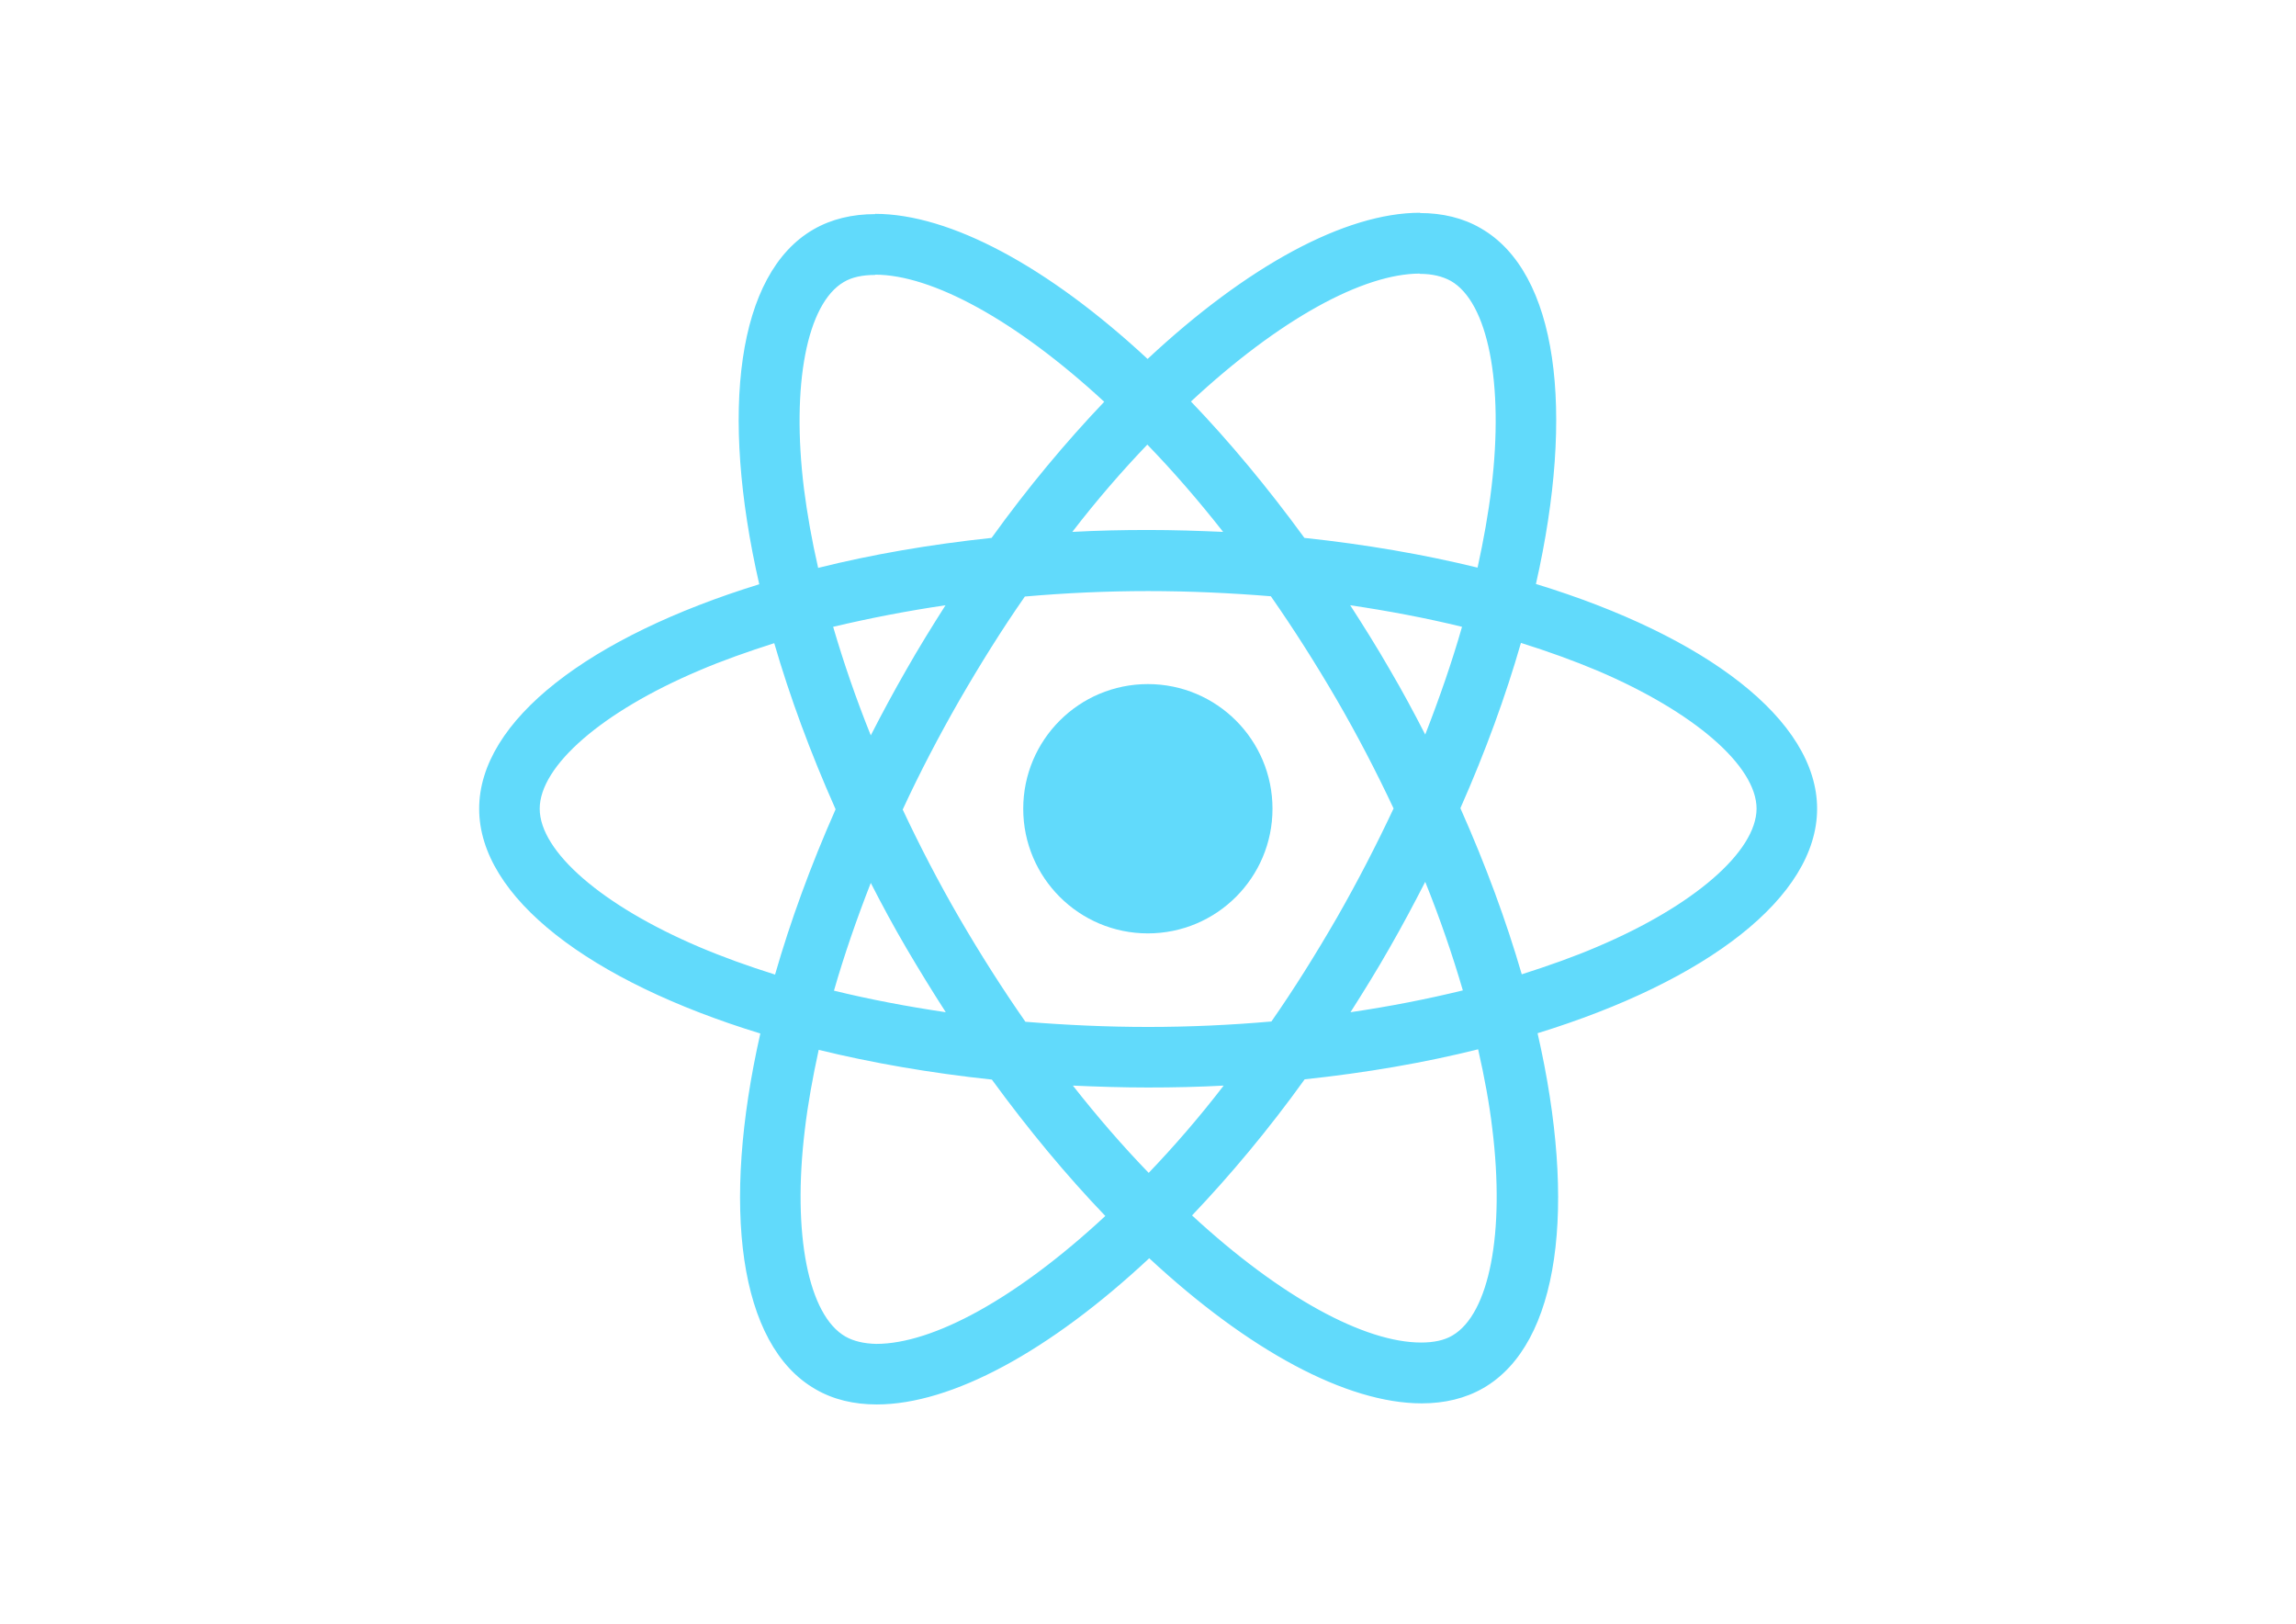
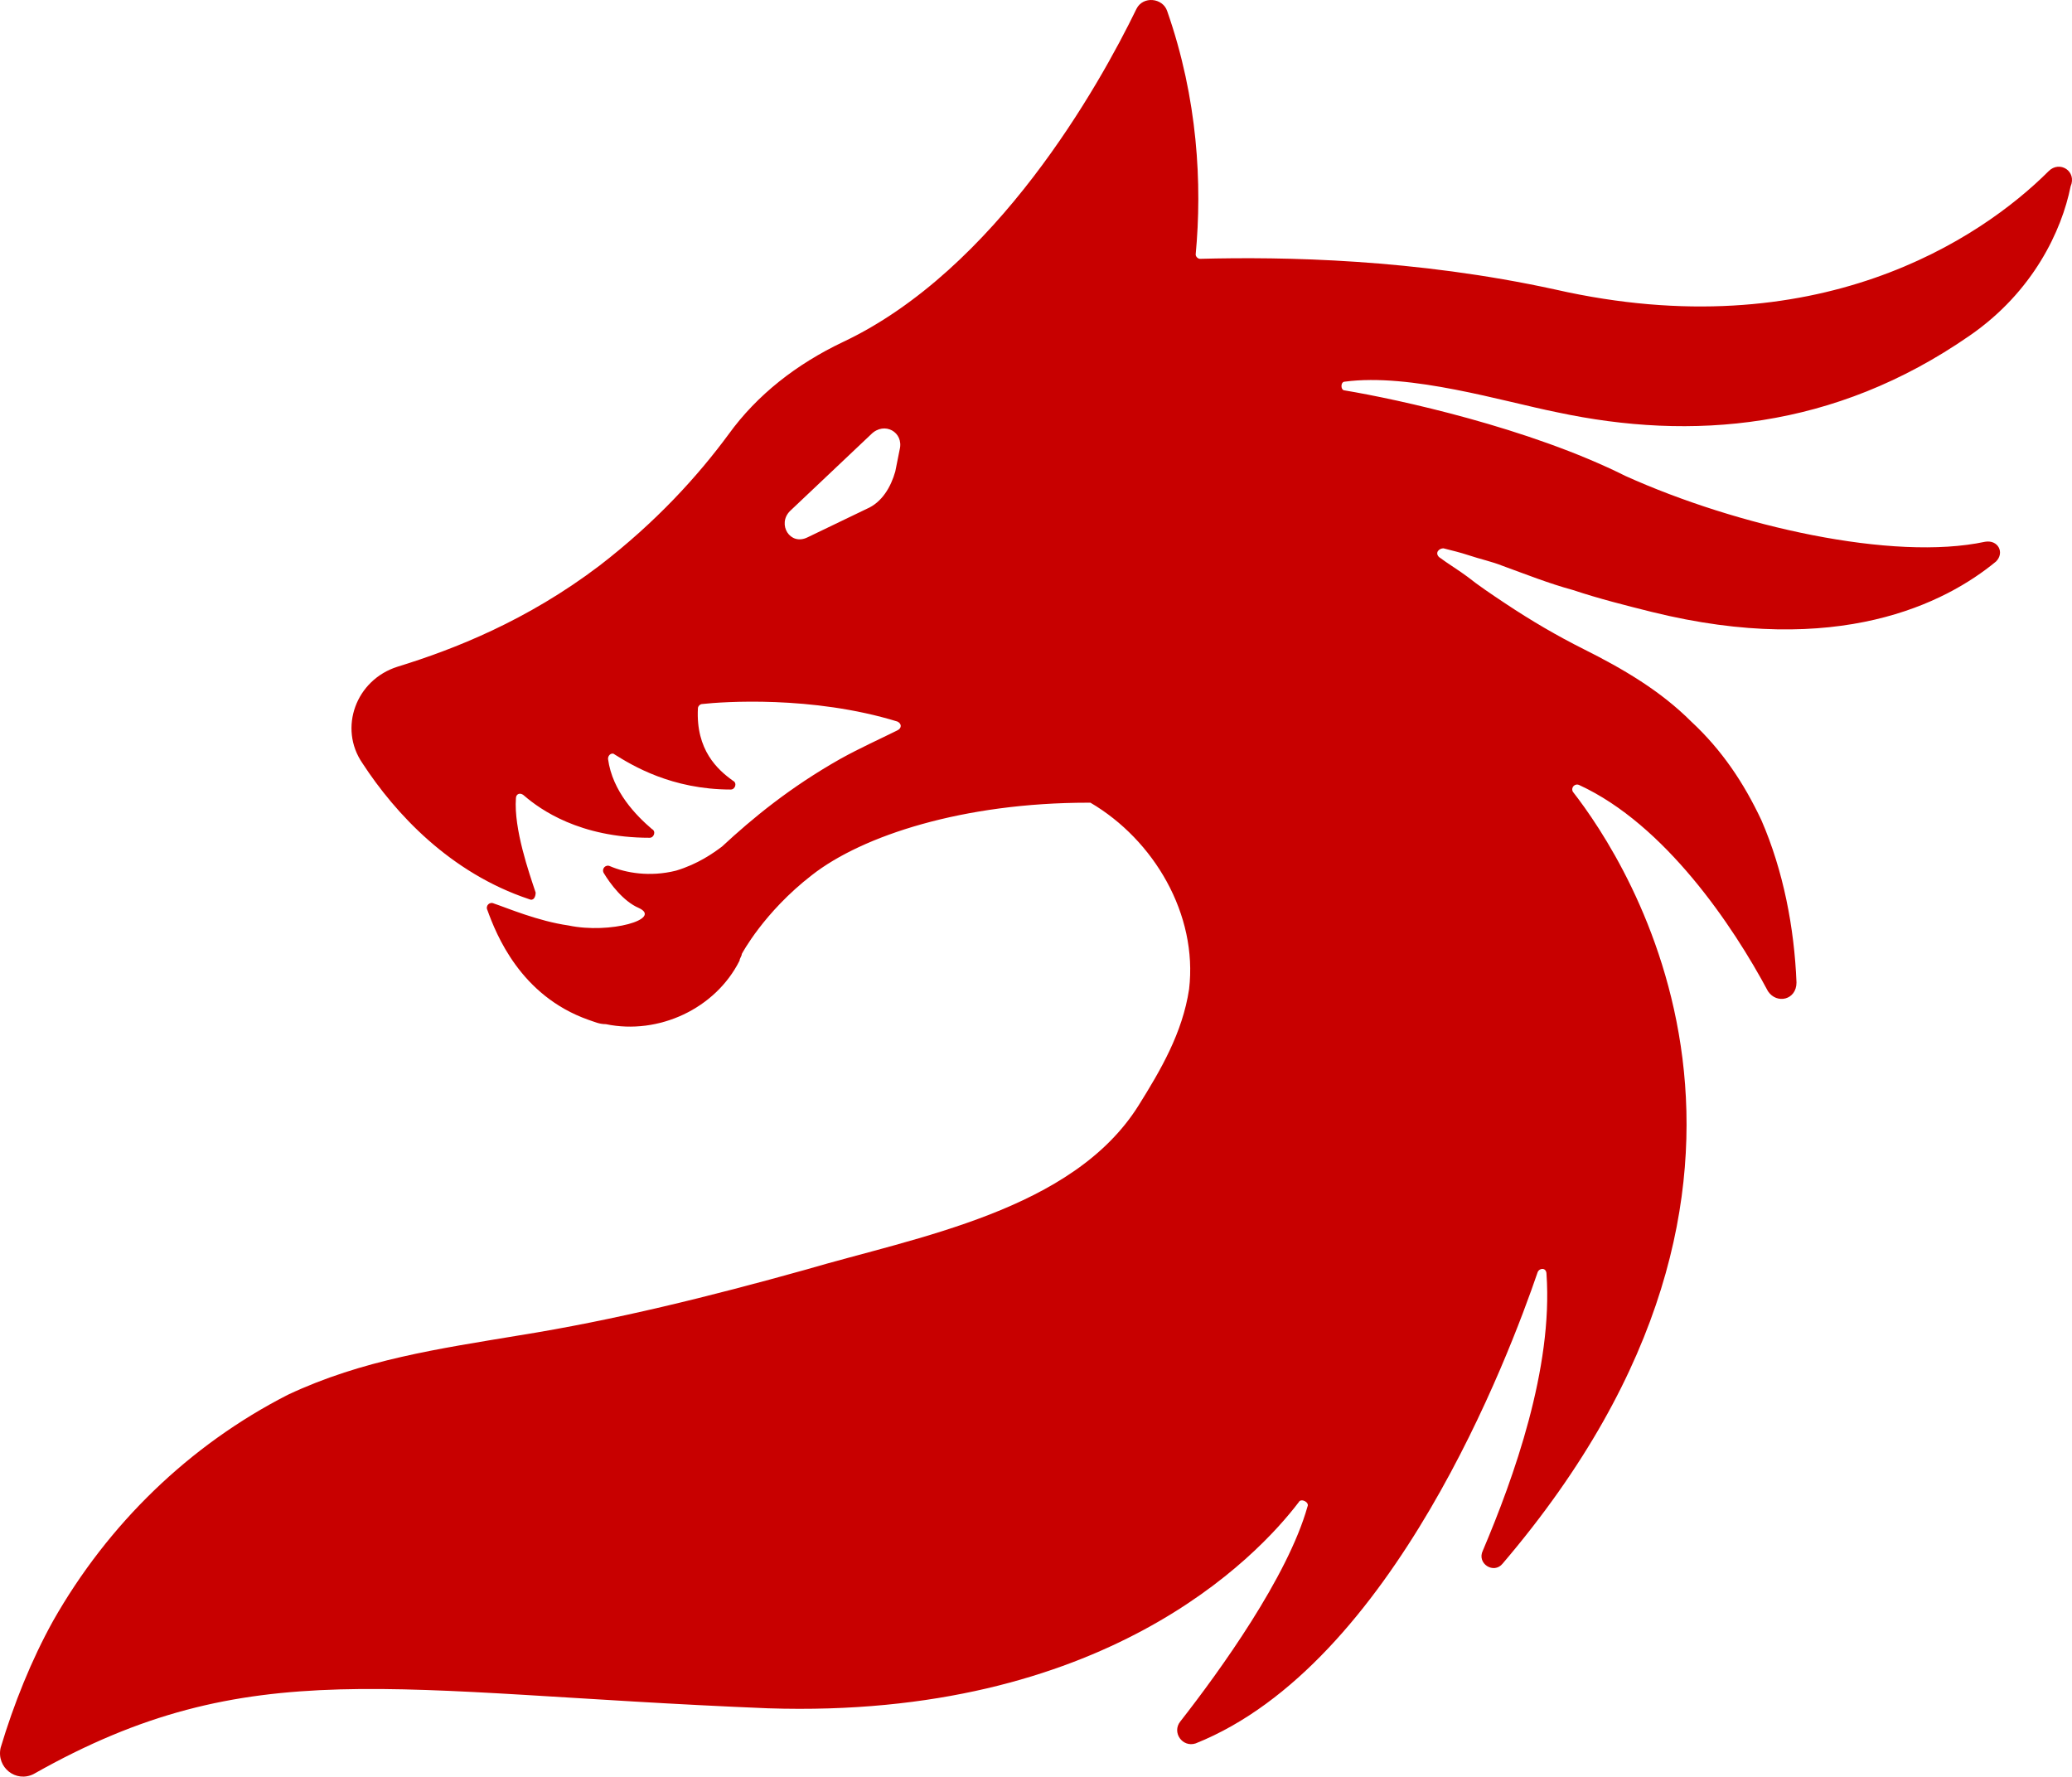
- <svg xmlns="http://www.w3.org/2000/svg" viewBox="0 0 841.9 595.3">
-   <g fill="#61DAFB">
-     <path d="M666.3 296.5c0-32.5-40.7-63.3-103.1-82.4 14.4-63.6 8-114.2-20.2-130.4-6.5-3.8-14.1-5.6-22.4-5.6v22.3c4.6 0 8.3.9 11.4 2.6 13.6 7.8 19.5 37.5 14.9 75.7-1.1 9.4-2.9 19.3-5.1 29.4-19.6-4.8-41-8.5-63.5-10.9-13.5-18.5-27.5-35.3-41.6-50 32.6-30.3 63.2-46.9 84-46.9V78c-27.5 0-63.5 19.6-99.9 53.6-36.4-33.8-72.4-53.2-99.9-53.2v22.3c20.7 0 51.4 16.5 84 46.6-14 14.7-28 31.4-41.3 49.9-22.6 2.4-44 6.1-63.6 11-2.3-10-4-19.7-5.2-29-4.7-38.2 1.1-67.9 14.6-75.8 3-1.8 6.9-2.6 11.5-2.6V78.5c-8.4 0-16 1.8-22.6 5.6-28.1 16.2-34.4 66.7-19.9 130.1-62.2 19.2-102.7 49.9-102.7 82.3 0 32.5 40.7 63.3 103.1 82.4-14.4 63.6-8 114.2 20.2 130.4 6.5 3.8 14.1 5.6 22.5 5.6 27.5 0 63.5-19.6 99.9-53.6 36.4 33.8 72.4 53.2 99.9 53.2 8.4 0 16-1.8 22.6-5.6 28.1-16.2 34.4-66.7 19.9-130.1 62-19.1 102.5-49.9 102.5-82.3zm-130.2-66.7c-3.7 12.9-8.3 26.2-13.5 39.5-4.1-8-8.4-16-13.1-24-4.6-8-9.5-15.8-14.4-23.4 14.2 2.1 27.9 4.7 41 7.9zm-45.8 106.5c-7.8 13.5-15.8 26.3-24.1 38.2-14.9 1.3-30 2-45.2 2-15.1 0-30.2-.7-45-1.9-8.3-11.9-16.4-24.6-24.2-38-7.6-13.1-14.5-26.4-20.8-39.8 6.2-13.4 13.2-26.8 20.7-39.9 7.8-13.5 15.8-26.3 24.1-38.2 14.9-1.3 30-2 45.2-2 15.1 0 30.2.7 45 1.9 8.3 11.9 16.4 24.6 24.2 38 7.6 13.1 14.5 26.4 20.8 39.8-6.3 13.4-13.2 26.8-20.7 39.9zm32.3-13c5.4 13.4 10 26.8 13.8 39.8-13.1 3.2-26.9 5.9-41.2 8 4.9-7.7 9.8-15.6 14.4-23.7 4.6-8 8.9-16.1 13-24.1zM421.2 430c-9.3-9.6-18.6-20.3-27.8-32 9 .4 18.2.7 27.5.7 9.4 0 18.7-.2 27.8-.7-9 11.7-18.3 22.4-27.5 32zm-74.4-58.9c-14.2-2.1-27.9-4.7-41-7.9 3.7-12.9 8.3-26.2 13.5-39.5 4.1 8 8.4 16 13.1 24 4.7 8 9.5 15.8 14.4 23.4zM420.7 163c9.3 9.6 18.6 20.3 27.8 32-9-.4-18.2-.7-27.5-.7-9.4 0-18.7.2-27.8.7 9-11.7 18.3-22.4 27.5-32zm-74 58.9c-4.9 7.7-9.8 15.6-14.4 23.7-4.6 8-8.9 16-13 24-5.4-13.4-10-26.8-13.8-39.8 13.1-3.1 26.9-5.8 41.2-7.9zm-90.5 125.2c-35.4-15.1-58.3-34.9-58.3-50.6 0-15.7 22.9-35.6 58.3-50.6 8.6-3.7 18-7 27.7-10.1 5.7 19.6 13.2 40 22.5 60.9-9.2 20.8-16.6 41.1-22.2 60.6-9.9-3.1-19.3-6.5-28-10.2zM310 490c-13.6-7.8-19.5-37.5-14.9-75.7 1.1-9.4 2.9-19.3 5.1-29.4 19.6 4.8 41 8.5 63.5 10.9 13.5 18.5 27.5 35.3 41.6 50-32.6 30.3-63.2 46.9-84 46.9-4.5-.1-8.3-1-11.3-2.7zm237.2-76.2c4.7 38.2-1.1 67.9-14.6 75.8-3 1.8-6.9 2.6-11.5 2.6-20.7 0-51.4-16.5-84-46.6 14-14.7 28-31.4 41.3-49.9 22.6-2.4 44-6.1 63.6-11 2.3 10.1 4.1 19.8 5.2 29.1zm38.5-66.7c-8.6 3.7-18 7-27.7 10.1-5.7-19.6-13.2-40-22.5-60.9 9.2-20.8 16.6-41.1 22.2-60.6 9.9 3.1 19.3 6.5 28.1 10.2 35.4 15.1 58.3 34.9 58.3 50.6-.1 15.7-23 35.6-58.4 50.6zM320.8 78.4z" />
-     <circle cx="420.9" cy="296.5" r="45.7" />
-     <path d="M520.5 78.1z" />
-   </g>
+ <svg xmlns="http://www.w3.org/2000/svg" width="529.16pt" height="453.71pt" version="1.1" viewBox="0 0 529.16 453.71">
+   <path d="m523.2 43.701c-17.359 17.359-59.359 45.359-126 30.238-35.84-7.84-69.441-8.398-90.719-7.84-0.559 0-1.121-0.559-1.121-1.121 1.68-17.922 0.559-39.762-7.281-62.16-1.121-3.359-6.16-3.922-7.84-0.559-9.52 19.602-35.84 66.641-75.039 85.121-11.762 5.602-21.84 13.441-29.121 23.52-7.84 10.641-18.48 22.398-33.039 33.602-18.48 14-36.961 21.281-51.52 25.762-10.641 3.359-15.121 15.68-8.961 24.641 8.398 12.879 22.398 28 42.559 34.719 1.121 0.559 1.68-0.559 1.68-1.68-1.68-5.039-5.602-16.238-5.039-24.078 0-1.121 1.121-1.68 2.238-0.559 3.922 3.359 14 10.641 31.922 10.641 1.121 0 1.68-1.68 0.559-2.238-3.922-3.359-10.078-9.52-11.199-17.922 0-1.121 1.121-1.68 1.68-1.121 4.481 2.801 14.559 8.961 29.68 8.961 1.121 0 1.68-1.68 0.559-2.238-3.922-2.801-9.52-7.84-8.961-18.48 0-0.559 0.559-1.121 1.121-1.121 5.039-0.559 28-2.238 49.84 4.481 1.121 0.559 1.121 1.68 0 2.238-4.481 2.238-9.52 4.481-14.559 7.281-12.879 7.281-22.398 15.121-30.238 22.398-2.238 1.68-6.16 4.481-11.762 6.16-6.719 1.68-12.879 0.559-16.801-1.121-1.121-0.559-2.238 0.559-1.68 1.68 1.68 2.801 5.039 7.281 8.961 8.961 6.16 2.801-7.281 6.719-17.922 4.481-7.84-1.121-15.68-4.481-19.039-5.602-1.121-0.559-2.238 0.559-1.68 1.68 2.238 6.16 8.398 21.84 25.762 28 1.68 0.559 2.801 1.121 4.481 1.121 13.441 2.801 28-3.922 34.16-16.238 0-0.559 0.559-1.121 0.559-1.68 0 0 5.602-10.641 17.922-20.16 12.879-10.078 38.641-18.48 70.559-18.48h0.559c16.238 9.52 27.441 28.559 25.199 47.602-1.68 11.199-7.281 20.719-12.879 29.68-16.801 26.879-56.559 33.602-85.121 42-24.078 6.719-48.719 12.879-73.359 16.801-20.16 3.359-39.762 6.16-58.801 15.121-25.195 12.871-45.918 33.031-59.918 57.672-5.602 10.078-10.078 21.281-13.441 32.48-1.121 5.039 3.922 8.961 8.398 6.719 55.441-31.359 90.719-20.719 187.6-16.801 85.684 2.801 124.88-38.637 135.52-52.637 0.559-1.121 2.801 0 2.238 1.121-5.039 17.922-22.398 42-32.48 54.879-2.238 2.801 0.559 6.719 3.922 5.602 50.398-20.16 80.078-99.121 87.359-120.4 0.559-1.121 2.238-1.121 2.238 0.559 1.68 24.078-8.398 52.078-16.238 70.559-1.68 3.359 2.801 6.16 5.039 3.359 84.559-99.121 31.922-179.2 17.922-197.12-0.559-1.121 0.559-2.238 1.68-1.68 21.84 10.078 39.199 35.84 48.16 52.641 2.238 3.359 7.281 2.238 7.281-2.238-0.559-14-3.359-28.559-8.961-41.441-4.481-9.52-10.078-17.922-17.922-25.199-7.84-7.84-17.359-13.441-27.441-18.48-6.719-3.359-13.441-7.281-20.16-11.762-3.359-2.238-6.719-4.481-9.52-6.719-2.238-1.68-5.039-3.359-7.281-5.039-1.121-1.121 0-2.238 1.121-2.238 2.238 0.559 4.481 1.121 6.16 1.68 3.359 1.121 6.16 1.68 8.961 2.801 6.16 2.238 11.762 4.481 17.922 6.16 6.719 2.238 13.441 3.922 20.16 5.602 47.602 11.762 75.039-2.238 87.922-12.879 2.238-2.238 0.559-5.602-2.801-5.039-23.52 5.039-63.281-3.922-91.84-16.801-24.641-12.328-58.242-19.605-71.684-21.848-1.121 0-1.121-2.238 0-2.238 16.801-2.238 40.32 5.039 54.32 7.84 34.16 7.281 70.559 4.481 105.28-19.602 16.238-11.199 23.52-26.879 25.762-38.078 1.68-3.922-2.801-6.723-5.602-3.922zm-293.44 71.121-1.121 5.602c-1.121 3.922-3.359 7.84-7.281 9.52l-15.117 7.277c-4.481 2.238-7.84-3.359-4.481-6.719l20.719-19.602c3.363-3.359 8.402-0.559 7.281 3.922z" style="fill:#c80000" />
</svg>
